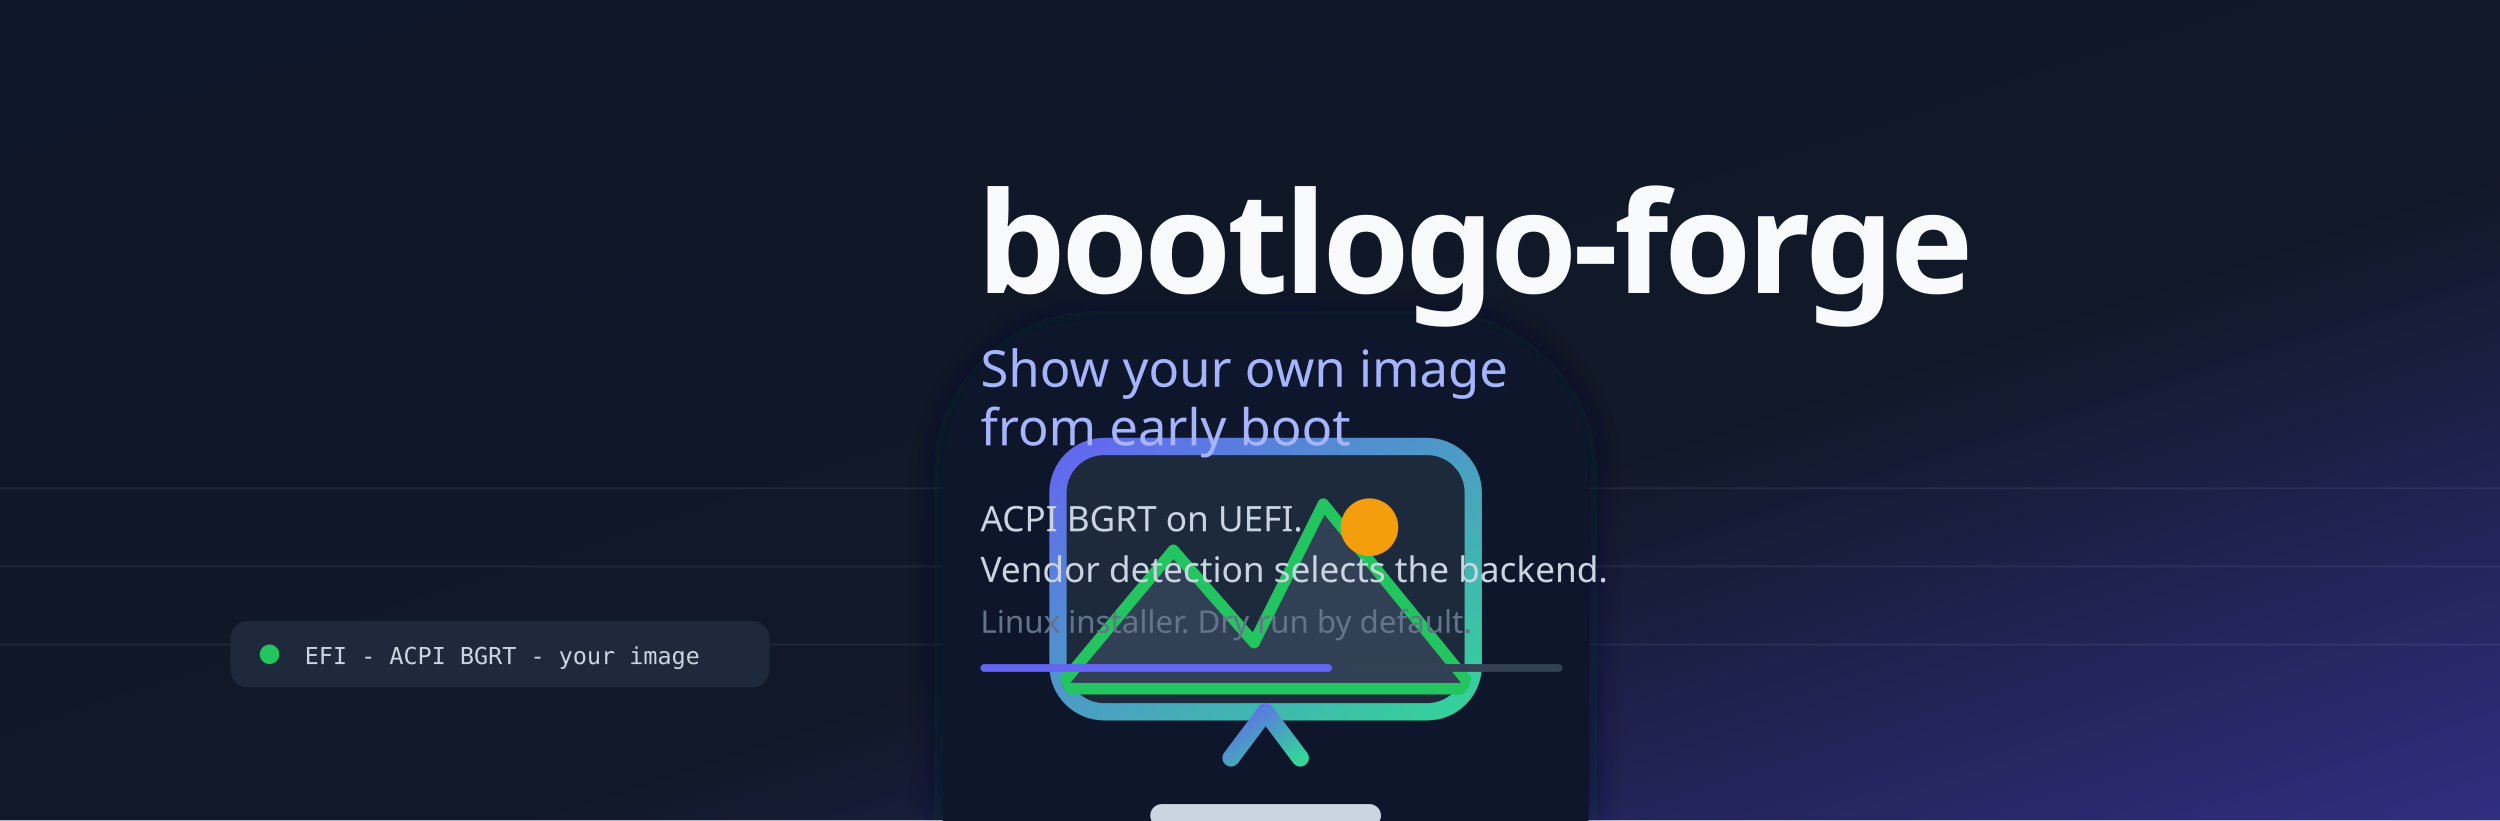
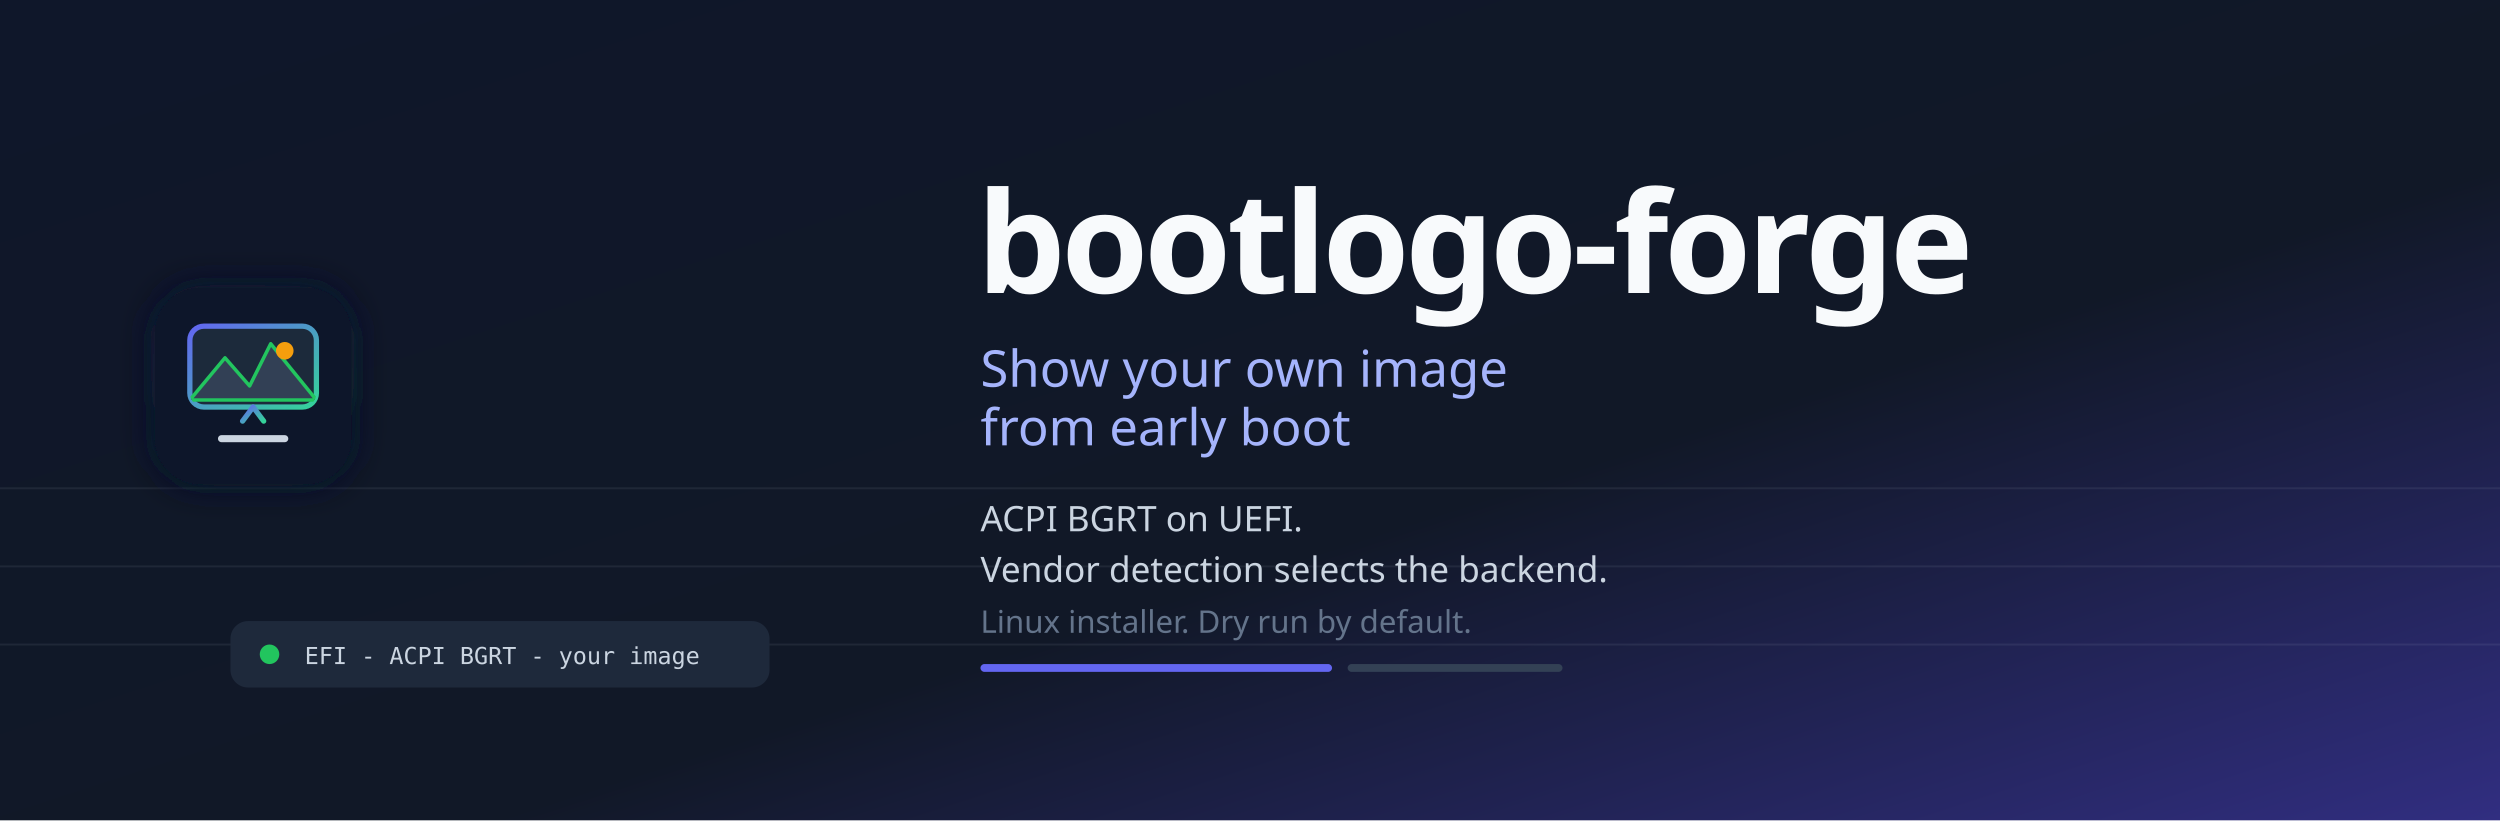
<svg xmlns="http://www.w3.org/2000/svg" xmlns:xlink="http://www.w3.org/1999/xlink" width="1280" height="420" viewBox="0 0 1280 420" role="img" aria-label="bootlogo-forge">
  <defs>
    <linearGradient id="bg" x1="0" y1="0" x2="1" y2="1">
      <stop offset="0" stop-color="#0f172a" />
      <stop offset=".6" stop-color="#111827" />
      <stop offset="1" stop-color="#312e81" />
    </linearGradient>
    <linearGradient id="bar" x1="0" y1="0" x2="1" y2="0">
      <stop offset="0" stop-color="#818cf8" />
      <stop offset="1" stop-color="#34d399" />
    </linearGradient>
    <filter id="glow" x="-20%" y="-20%" width="140%" height="140%">
      <feGaussianBlur stdDeviation="10" result="b" />
      <feMerge>
        <feMergeNode in="b" />
        <feMergeNode in="SourceGraphic" />
      </feMerge>
    </filter>
    <symbol id="logomark" viewBox="0 0 128 128">
      <defs>
        <linearGradient id="g" x1="0" y1="0" x2="1" y2="1">
          <stop offset="0" stop-color="#6366f1" />
          <stop offset="1" stop-color="#34d399" />
        </linearGradient>
        <clipPath id="screen">
          <rect x="28" y="30" width="72" height="46" rx="8" />
        </clipPath>
      </defs>
      <rect x="8" y="8" width="112" height="112" rx="26" fill="#0f172a" />
      <rect x="28" y="30" width="72" height="46" rx="8" fill="#1e293b" stroke="url(#g)" stroke-width="3" />
      <g clip-path="url(#screen)">
        <path d="M28 72 L48 48 L62 64 L74 40 L100 72 Z" fill="#334155" />
        <path d="M28 72 L48 48 L62 64 L74 40 L100 72 Z" fill="none" stroke="#22c55e" stroke-width="2" stroke-linejoin="round" />
        <circle cx="82" cy="44" r="5" fill="#f59e0b" />
      </g>
      <path d="M46 94 h36" stroke="#cbd5e1" stroke-width="4" stroke-linecap="round" />
      <path d="M58 84 L64 76 L70 84" fill="none" stroke="url(#g)" stroke-width="3" stroke-linecap="round" stroke-linejoin="round" />
    </symbol>
  </defs>
  <rect width="1280" height="420" fill="url(#bg)" />
  <g opacity=".08" stroke="#cbd5e1">
    <path d="M0 330h1280M0 290h1280M0 250h1280" />
  </g>
  <g transform="translate(72,140) scale(0.9)" filter="url(#glow)">
-     <use href="#logomark" xlink:href="#logomark" />
+     <use href="#logomark" xlink:href="#logomark" width="128" height="128" />
  </g>
  <g transform="translate(118,318)">
    <rect width="276" height="34" rx="9" fill="#1e293b" />
    <circle cx="20" cy="17" r="5" fill="#22c55e" />
    <text x="38" y="22" fill="#cbd5e1" font-family="ui-monospace, monospace" font-size="12">EFI - ACPI BGRT - your image</text>
  </g>
  <text x="500" y="150" fill="#f8fafc" font-family="system-ui, sans-serif" font-size="72" font-weight="800" letter-spacing="-.03em">bootlogo-forge</text>
  <text x="502" y="198" fill="#a5b4fc" font-family="system-ui, sans-serif" font-size="26" font-weight="500">Show your own image</text>
  <text x="502" y="228" fill="#a5b4fc" font-family="system-ui, sans-serif" font-size="26" font-weight="500">from early boot</text>
  <text x="502" y="272" fill="#cbd5e1" font-family="system-ui, sans-serif" font-size="18">ACPI BGRT on UEFI.</text>
  <text x="502" y="298" fill="#cbd5e1" font-family="system-ui, sans-serif" font-size="18">Vendor detection selects the backend.</text>
  <text x="502" y="324" fill="#64748b" font-family="system-ui, sans-serif" font-size="16">Linux installer. Dry run by default.</text>
  <rect x="502" y="340" width="180" height="4" rx="2" fill="#6366f1" />
  <rect x="690" y="340" width="110" height="4" rx="2" fill="#334155" />
</svg>
